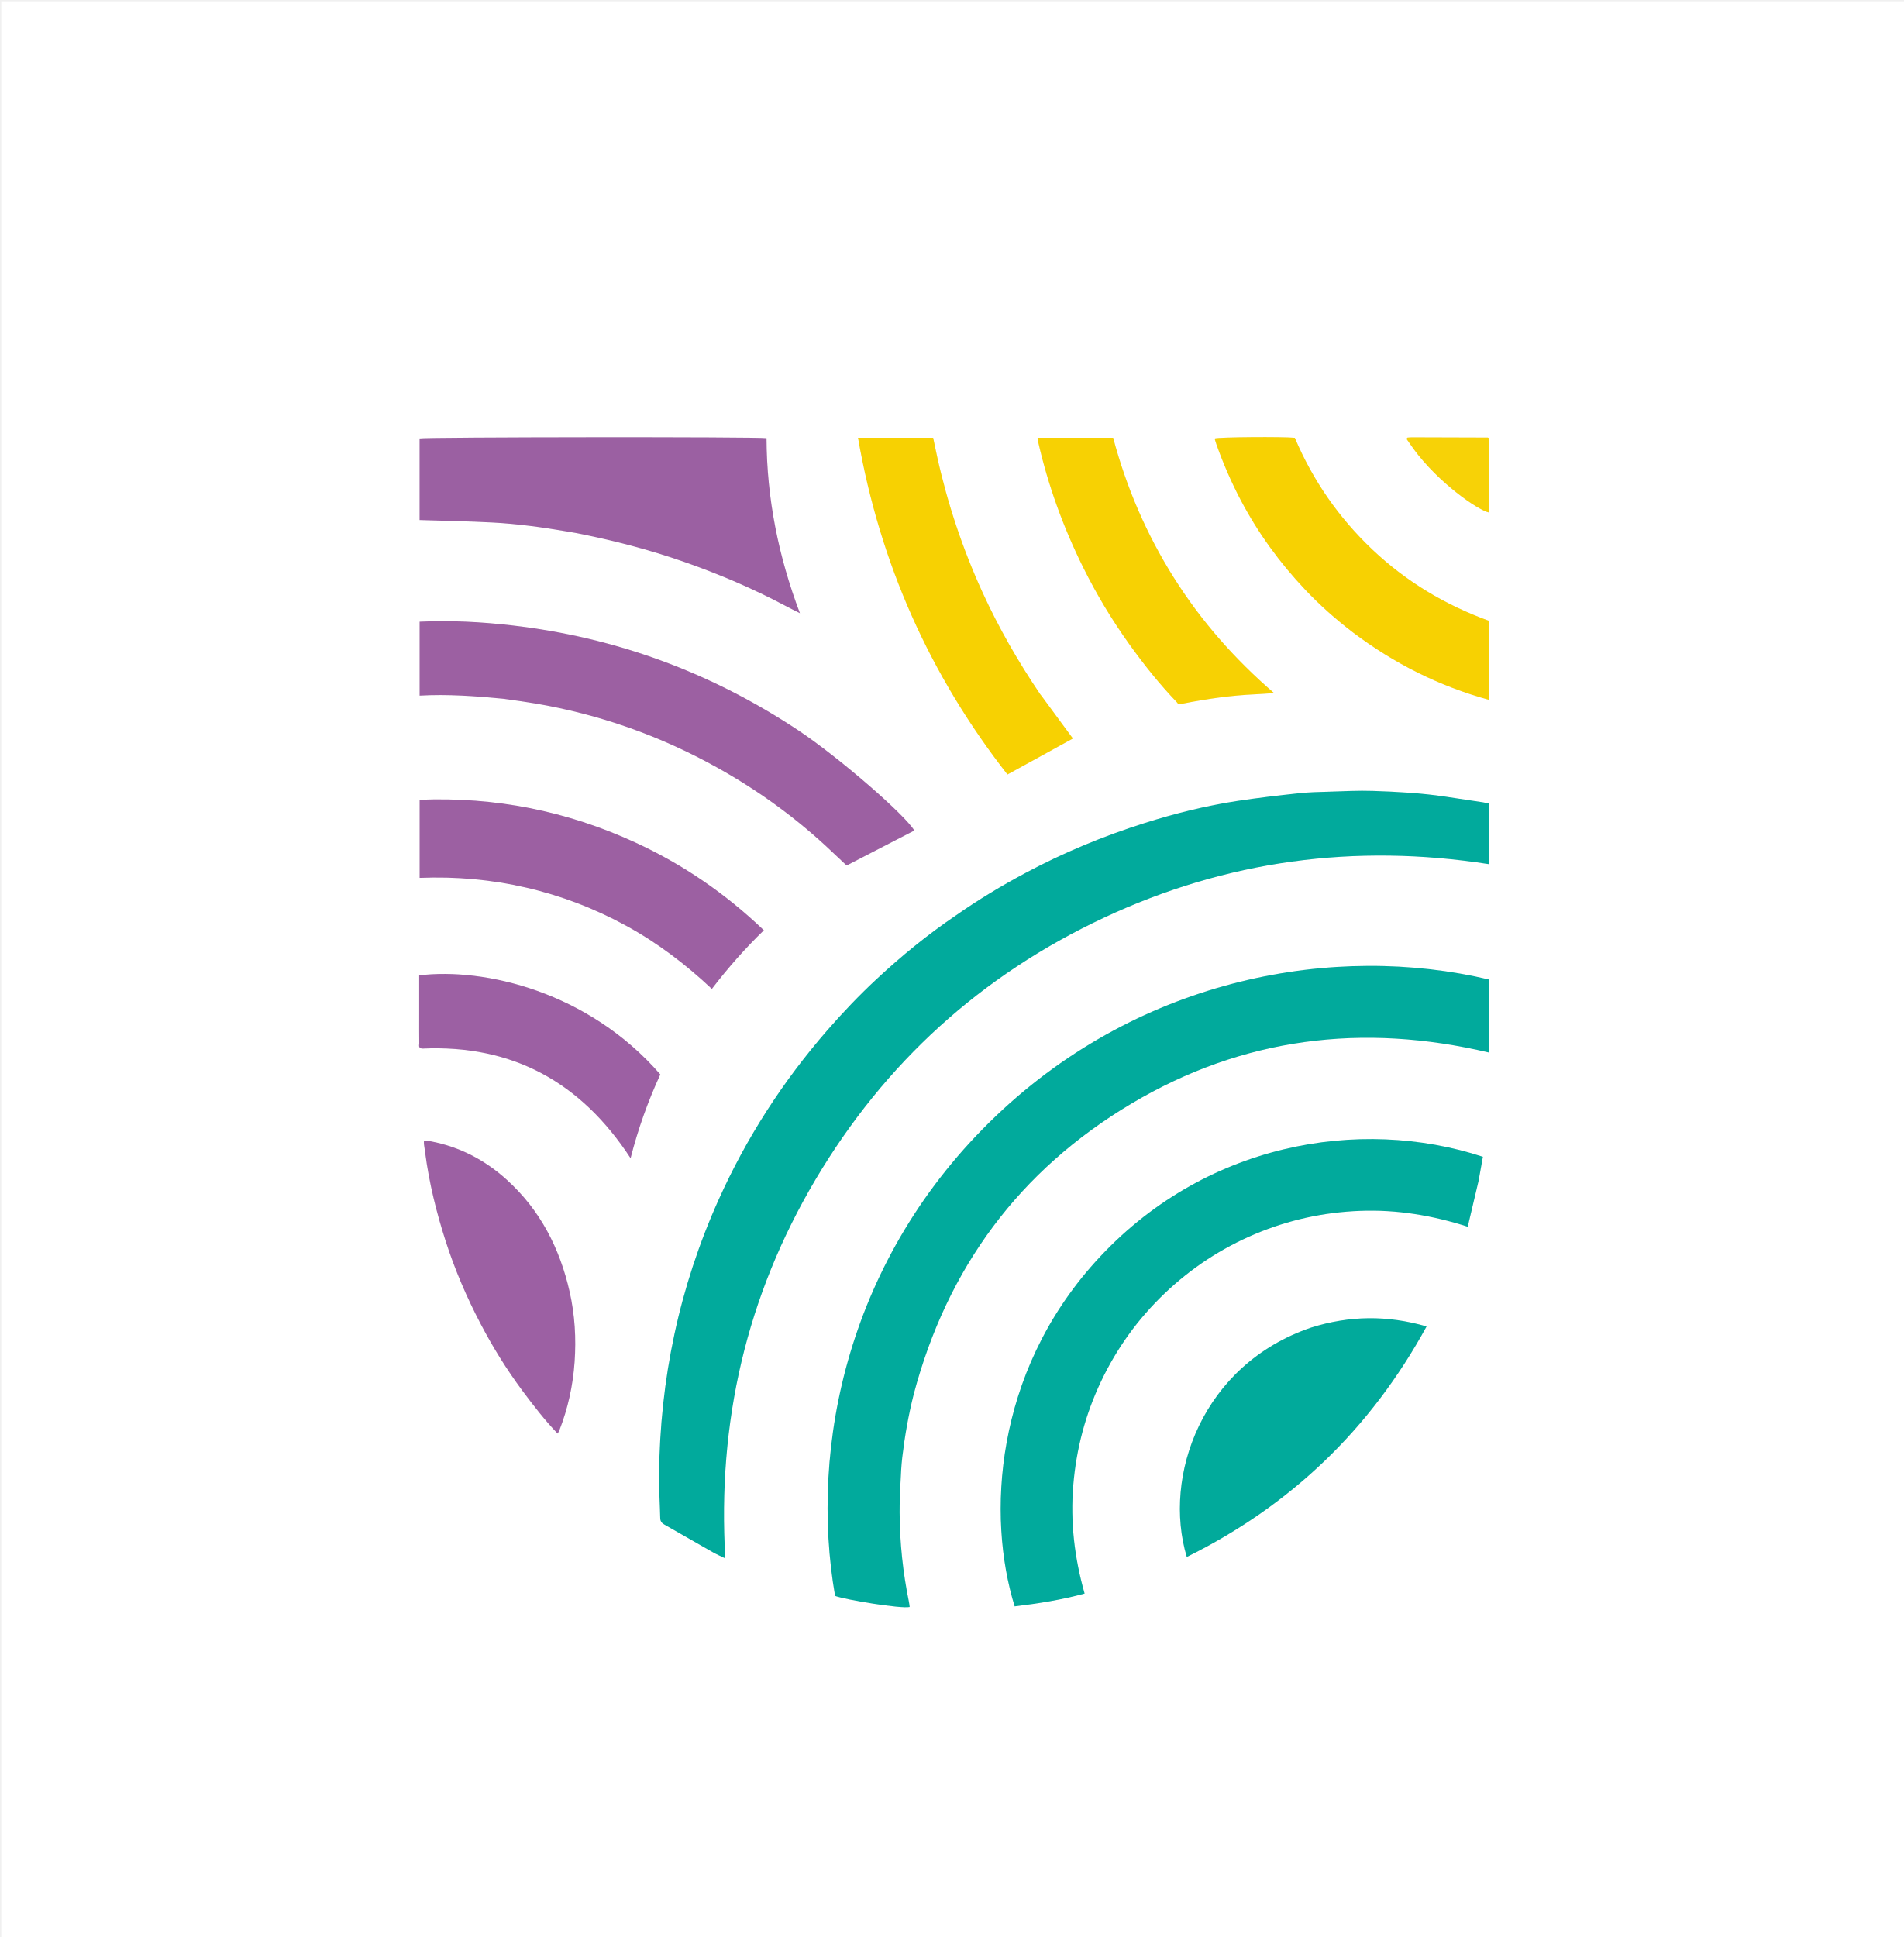
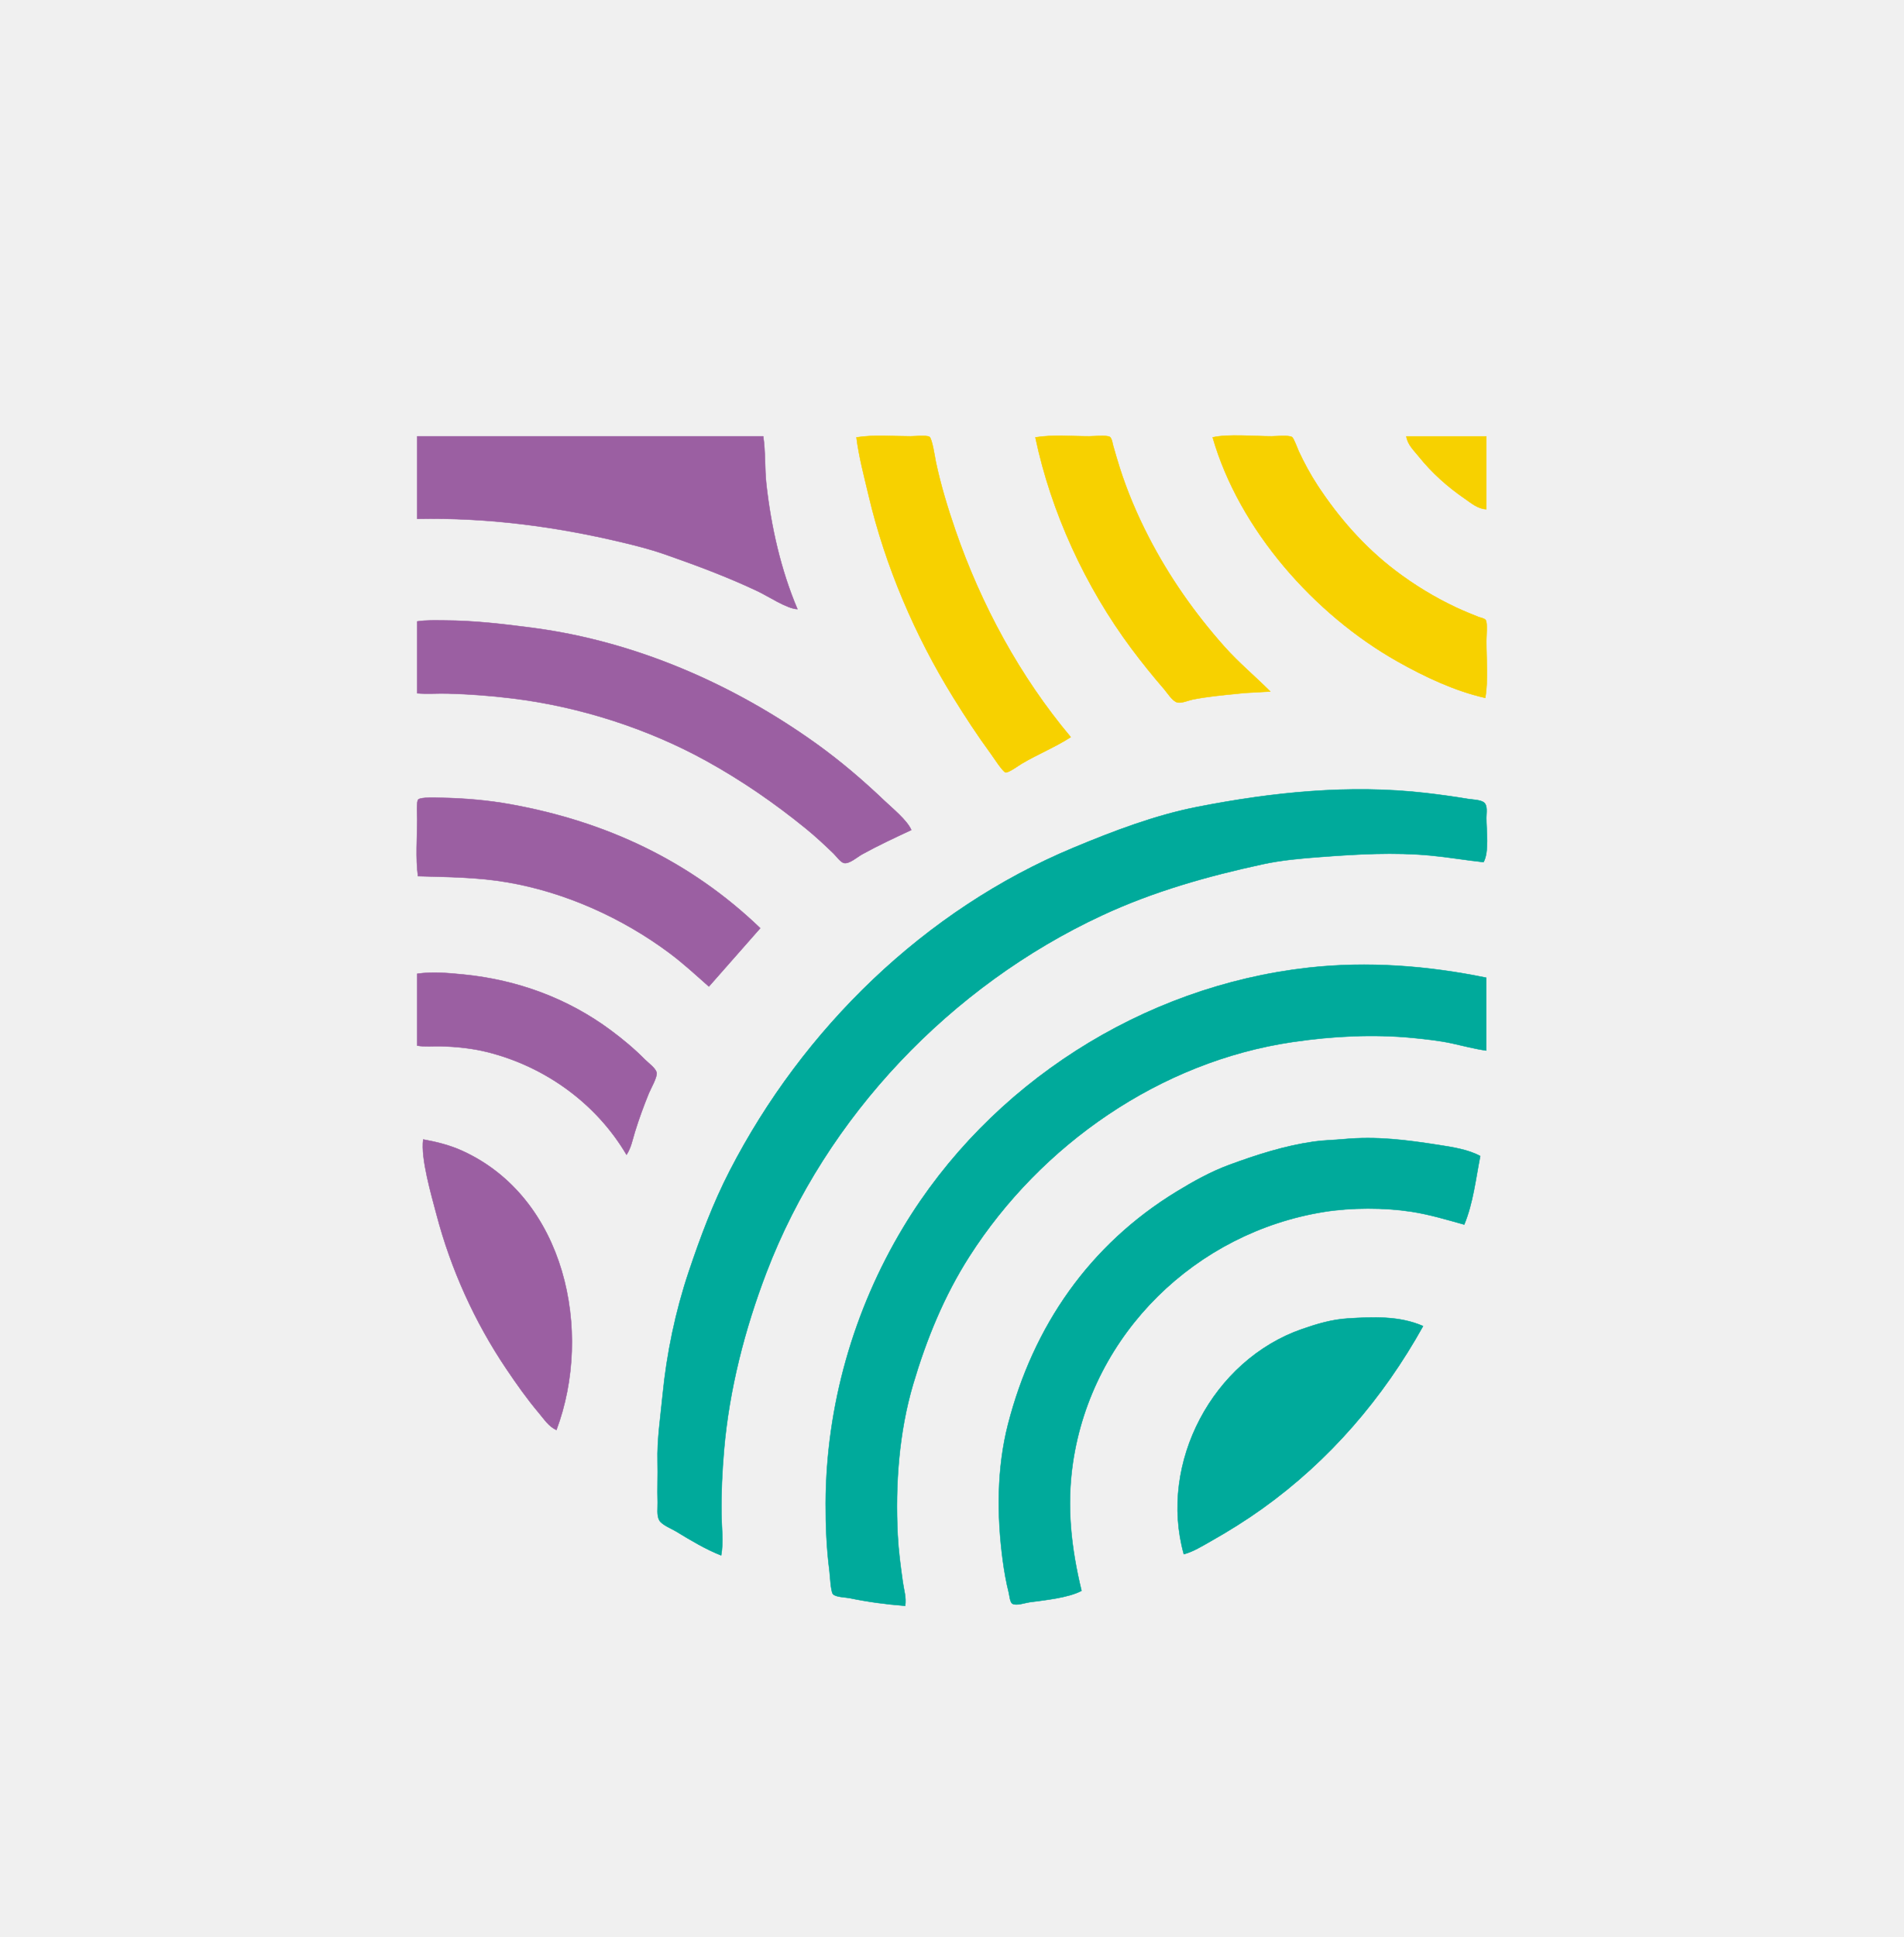
- <svg xmlns="http://www.w3.org/2000/svg" xml:space="preserve" viewBox="0 0 2980 3033">
-   <path fill="#fff" d="M2050 3036H2V2h2980v3034zm-553.574-1602.514c-44.214 29.866-85.367 63.57-124.375 99.892-27.052 25.189-52.542 51.924-76.82 79.81-69.76 80.129-126.698 168.541-170.227 265.424-61.61 137.127-91.888 281.174-93.21 431.357-.197 22.259 1.325 44.53 1.81 66.8.106 4.923 2.042 7.895 6.25 10.281 25.458 14.437 50.772 29.125 76.232 43.556 5.997 3.399 12.373 6.13 19.439 9.591-12.676-212.852 33.114-410.842 141.28-593.34 108.261-182.658 259.186-319.748 451.334-409.8 191.803-89.892 393.294-116.747 603.098-83.906v-94.856c-3.488-.745-6.667-1.594-9.902-2.088-19.689-3.005-39.391-5.922-59.087-8.88-37.481-5.632-75.283-7.613-113.077-8.876-22.576-.755-45.23.5-67.84 1.181-15.935.48-31.936.752-47.763 2.458-31.986 3.448-63.975 7.133-95.777 11.948-49.705 7.526-98.401 19.694-146.315 34.863-64.546 20.436-126.826 46.337-186.562 78.267-37.015 19.785-72.912 41.407-108.488 66.318m-65.609 748.483c52.27-196.924 165.214-349.38 339.904-453.55 174.733-104.197 362.899-127.064 560.388-80.33v-114.332c-239.168-56.74-542.313-5.11-771.512 213.283-232.591 221.624-292.86 518.652-252.23 751.883 16.806 6.17 104.023 20.442 116.78 17.295-.357-2.537-.58-5.155-1.105-7.71a714 714 0 0 1-14.632-140.45c-.075-14.944.623-29.903 1.333-44.838.662-13.928 1.22-27.903 2.863-41.735 3.919-32.987 9.606-65.691 18.211-99.516m884.315-333.961 6.437-36.69c-192.386-63.205-438.121-22.51-606.942 164.712-157.719 174.911-169.882 398.045-126.117 539.228 36.714-4.397 73.226-10.088 109.51-20.029-15.962-56.146-22.45-112.18-17.758-169.405 4.666-56.909 19.017-111.193 43.478-162.757 24.652-51.968 57.818-97.918 99.391-137.628 41.553-39.69 88.837-70.893 141.852-93.204 52.603-22.138 107.419-34.09 164.515-36.242 57.274-2.16 112.855 6.99 168.351 24.832 5.797-24.708 11.253-47.961 17.283-72.817M888.428 832.278c4.256.741 8.525 1.41 12.764 2.235 57.85 11.256 114.765 25.974 170.428 45.478 54.43 19.072 107.31 41.65 158.242 68.749 7.41 3.942 14.963 7.614 22.45 11.41-33.66-88.946-51.898-179.872-52.265-273.999-11.426-2.29-535.979-1.775-543.149.405v127.708c38.779 1.276 76.972 1.918 115.09 3.96 38.503 2.063 76.709 7.341 116.44 14.053m-99.993 261.819c16.423 2.435 32.893 4.59 49.26 7.353 100.696 17 195.55 50.597 284.78 100.254 66.077 36.772 126.627 81.001 181.35 133.2 7.43 7.088 14.96 14.07 21.614 20.32l105.96-54.739c-14.343-24.515-118.505-114.995-181.67-156.945-136.334-90.542-285.751-145.64-448.419-164.307-47.863-5.492-95.886-8.024-144.371-5.75v115.724c43.827-2.452 86.776.68 131.496 4.89m1263.603 984.91c-169.905 57.65-232.182 232.427-194.047 358.925 163.033-80.685 287.75-200.503 375.41-360.966-61.218-17.754-120.608-17.117-181.363 2.042M994.126 1318.9c-106.987-49.207-219.236-71.373-337.153-66.606v122.309c56.775-2.313 112.191 2.625 166.876 15.25 54.76 12.643 106.71 32.564 156.11 59.499 49.262 26.86 93.45 60.533 134.49 99.103 25.414-33.128 51.964-63.28 81.416-91.826-59.47-56.911-125.95-102.755-201.739-137.729m636.75-228.819c-.82-1.05-1.705-2.057-2.45-3.158-34.373-50.778-64.835-103.733-90.32-159.58-31.025-67.983-54.565-138.402-70.707-211.328-2.27-10.258-4.366-20.555-6.477-30.528h-117.646c34.111 196.188 112.304 371.53 233.941 527.234l102.464-56.343a52784 52784 0 0 0-48.804-66.297m487.546-99.538c64.212 48.424 134.74 83.916 212.949 105.385v-123.74c-68.42-24.756-129.577-61.302-182.501-111.364-52.912-50.051-93.522-108.617-121.733-175.304-18.954-1.907-117.87-1.108-124.928.937-.076.63-.359 1.329-.195 1.9.729 2.545 1.52 5.077 2.406 7.572 10.693 30.095 23.345 59.317 38.251 87.59 27 51.213 60.742 97.567 100.438 139.583 22.872 24.21 47.73 46.302 75.313 67.441m-275.547 109.578c2.65 4.568 6.515 2.081 9.8 1.434 37.214-7.331 74.667-12.699 112.6-14.403 9.101-.41 18.186-1.166 29.327-1.897-61.918-53.494-114.135-112.924-156.797-180.645-42.863-68.041-74.254-141.017-95.096-219.163h-118.36c.41 2.666.61 4.912 1.108 7.091 15.564 68.076 39.263 133.264 70.245 195.78 20.864 42.098 44.98 82.334 72.37 120.52 22.687 31.632 46.844 62.113 74.803 91.283M818.473 2178.528c17.02 22.745 34.378 45.202 54.489 66.206 1.267-2.218 2.074-3.297 2.548-4.507 13.56-34.588 21.457-70.553 24.037-107.492 2.579-36.937.46-73.73-7.745-110.011-15.436-68.259-46.095-128.004-98.478-175.467-34.023-30.827-73.389-51.368-118.65-60.116-3.48-.673-7.057-.847-10.957-1.295 0 2.52-.162 4.126.03 5.688.568 4.606 1.318 9.189 1.923 13.79 6.173 46.913 17.458 92.634 31.9 137.634 14.48 45.11 33.087 88.482 55.086 130.395 19.048 36.29 40.514 71.1 65.817 105.175M661.59 1641.894c141.781-6.55 248.579 53.535 325.623 171.658 11.67-45.757 27.23-89.385 46.566-131.15-112.66-129.84-275.63-167.6-377.513-155.135v61.679c0 14.993-.088 29.986.078 44.977.033 2.931-1.714 7.042 5.246 7.97m1551.876-938.347c38.432 52.38 100.313 95.362 117.845 99.056V686.325c-.968-.562-1.531-1.174-2.097-1.176-39.566-.157-79.131-.272-118.697-.36-2.316-.005-4.633.222-6.945.397-.243.018-.485.395-.677.643-.195.252-.328.551-.85 1.463 3.389 4.855 6.967 9.98 11.42 16.254" />
-   <path fill="#01aa9c" d="M1497.002 1433.048c35-24.473 70.897-46.095 107.912-65.88 59.736-31.93 122.016-57.831 186.562-78.267 47.914-15.17 96.61-27.337 146.315-34.863 31.802-4.815 63.791-8.5 95.777-11.948 15.827-1.706 31.828-1.978 47.764-2.458 22.609-.68 45.263-1.936 67.84-1.181 37.793 1.263 75.595 3.244 113.076 8.875 19.696 2.96 39.398 5.876 59.087 8.88 3.235.495 6.414 1.344 9.902 2.09v94.855c-209.804-32.84-411.295-5.986-603.098 83.905-192.148 90.053-343.073 227.143-451.334 409.802-108.166 182.497-153.956 380.487-141.28 593.34-7.066-3.462-13.442-6.193-19.439-9.592-25.46-14.43-50.774-29.119-76.231-43.556-4.209-2.386-6.145-5.358-6.252-10.281-.484-22.27-2.006-44.541-1.81-66.8 1.323-150.183 31.602-294.23 93.211-431.357 43.529-96.883 100.467-185.295 170.227-265.424 24.278-27.886 49.768-54.621 76.82-79.81 39.008-36.323 80.16-70.026 124.95-100.33" />
-   <path fill="#01aa9c" d="M1430.58 2182.76c-8.368 33.034-14.055 65.738-17.974 98.725-1.642 13.832-2.201 27.807-2.863 41.735-.71 14.935-1.408 29.894-1.333 44.838a714 714 0 0 0 14.632 140.45c.525 2.555.748 5.173 1.104 7.71-12.756 3.147-99.973-11.124-116.778-17.295-40.63-233.231 19.638-530.26 252.229-751.883 229.2-218.393 532.344-270.023 771.512-213.283v114.332c-197.49-46.734-385.655-23.867-560.388 80.33-174.69 104.17-287.634 256.626-340.142 454.34" />
-   <path fill="#01aa9c" d="M2314.845 1848.81c-5.743 24.054-11.199 47.307-16.996 72.015-55.496-17.843-111.077-26.991-168.351-24.832-57.096 2.152-111.912 14.104-164.515 36.242-53.015 22.31-100.3 53.514-141.852 93.204-41.573 39.71-74.74 85.66-99.391 137.628-24.46 51.564-38.812 105.848-43.478 162.757-4.691 57.225 1.796 113.26 17.758 169.405-36.284 9.941-72.796 15.632-109.51 20.029-43.765-141.183-31.602-364.317 126.117-539.228 168.82-187.221 414.556-227.917 606.942-164.711-2.127 12.122-4.282 24.405-6.724 37.49" />
-   <path fill="#9b60a2" d="M887.57 832.167c-38.873-6.602-77.08-11.88-115.583-13.943-38.117-2.042-76.31-2.684-115.089-3.96V686.556c7.17-2.18 531.723-2.695 543.149-.405.367 94.127 18.605 185.053 52.265 274-7.487-3.797-15.04-7.469-22.45-11.411-50.932-27.1-103.811-49.677-158.242-68.75-55.663-19.503-112.578-34.221-170.428-45.477-4.24-.824-8.508-1.494-13.621-2.346" />
-   <path fill="#9c60a2" d="M787.526 1094.071c-43.81-4.185-86.76-7.317-130.587-4.865V973.482c48.485-2.274 96.508.258 144.371 5.75 162.668 18.667 312.085 73.765 448.419 164.307 63.165 41.95 167.327 132.43 181.67 156.945l-105.96 54.738c-6.653-6.25-14.184-13.23-21.614-20.318-54.723-52.2-115.273-96.429-181.35-133.2-89.23-49.658-184.084-83.255-284.78-100.255-16.367-2.762-32.837-4.918-50.169-7.378" />
-   <path fill="#01aa9b" d="M2052.777 2078.71c60.016-18.862 119.406-19.5 180.623-1.745-87.659 160.463-212.376 280.281-375.409 360.966-38.135-126.498 24.142-301.276 194.786-359.22" />
-   <path fill="#9c60a2" d="M994.789 1319.27c75.125 34.604 141.606 80.448 201.076 137.36-29.452 28.546-56.002 58.697-81.416 91.825-41.04-38.57-85.228-72.242-134.49-99.103-49.4-26.935-101.35-46.856-156.11-59.499-54.685-12.625-110.101-17.563-166.876-15.25v-122.31c117.917-4.766 230.166 17.4 337.816 66.977" />
-   <path fill="#f7d102" d="M1631.32 1090.648a98549 98549 0 0 1 48.361 65.73l-102.464 56.343c-121.637-155.704-199.83-331.047-233.941-527.234h117.646c2.111 9.973 4.206 20.27 6.477 30.528 16.142 72.926 39.682 143.345 70.706 211.329 25.486 55.846 55.948 108.8 90.32 159.579.746 1.1 1.632 2.108 2.895 3.725m486.542-100.546c-27.023-20.698-51.88-42.79-74.752-67-39.696-42.016-73.438-88.37-100.438-139.582-14.906-28.274-27.558-57.496-38.251-87.591a128 128 0 0 1-2.406-7.573c-.164-.57.119-1.268.195-1.9 7.057-2.044 105.974-2.843 124.928-.936 28.21 66.687 68.821 125.253 121.733 175.304 52.924 50.062 114.081 86.608 182.5 111.365v123.74c-78.209-21.47-148.736-56.962-213.51-105.827" />
-   <path fill="#f7d103" d="M1842.423 1099.576c-27.506-28.625-51.663-59.106-74.35-90.737-27.39-38.187-51.506-78.423-72.37-120.521-30.982-62.516-54.681-127.704-70.245-195.78-.498-2.179-.699-4.425-1.107-7.091h118.359c20.842 78.146 52.233 151.122 95.096 219.163 42.662 67.72 94.879 127.15 156.797 180.645-11.141.731-20.226 1.488-29.326 1.897-37.934 1.704-75.387 7.072-112.6 14.403-3.286.647-7.15 3.134-10.254-1.979" />
-   <path fill="#9c60a3" d="M818.092 2177.926c-24.922-33.472-46.388-68.284-65.436-104.573-21.999-41.913-40.607-85.285-55.085-130.395-14.443-45-25.728-90.721-31.9-137.634-.606-4.601-1.356-9.184-1.923-13.79-.193-1.562-.03-3.168-.03-5.688 3.899.448 7.475.622 10.956 1.295 45.261 8.748 84.627 29.289 118.65 60.116 52.383 47.463 83.042 107.208 98.478 175.467 8.205 36.281 10.324 73.074 7.745 110.01-2.58 36.94-10.477 72.905-24.037 107.493-.474 1.21-1.28 2.29-2.548 4.507-20.111-21.004-37.47-43.461-54.87-66.808m-157.437-536.008c-6.025-.953-4.278-5.064-4.311-7.995-.166-14.99-.077-29.984-.078-44.977v-61.679c101.883-12.464 264.853 25.295 377.513 155.135-19.335 41.765-34.897 85.393-46.566 131.15-77.044-118.123-183.842-178.209-326.558-171.634" />
-   <path fill="#f7d207" d="M2213.028 702.972a4239 4239 0 0 1-10.983-15.68c.522-.912.655-1.211.85-1.463.192-.248.434-.625.677-.643 2.312-.175 4.63-.402 6.945-.397 39.566.088 79.131.203 118.697.36.566.002 1.129.614 2.097 1.176v116.277c-17.532-3.694-79.413-46.676-118.283-99.63" />
+ <svg xmlns="http://www.w3.org/2000/svg" width="1086" height="1105" viewBox="0 0 1086 1105">
+   <path fill="#00aa9b" fill-rule="evenodd" stroke="#00aa9b" stroke-linejoin="round" stroke-width=".25" d="M846.5 491.82c-9.99-1.08-19.97-2.8-30-3.76-20.98-2-42.06-.76-62.96.82-10.98.82-22.21 1.79-32.99 4.13-31.61 6.84-62.38 15.51-91.82 29.22-86.11 40.08-157.37 114.64-191.38 203.63-12.41 32.48-21.29 66.91-24.24 101.64-1.01 11.92-1.61 24.04-1.45 36 .09 7.84 1.25 16.12-.16 23.8-8.63-3.37-17.53-8.68-25.66-13.65-2.55-1.55-8.13-3.72-9.62-6.36-1.59-2.81-.85-7.15-.95-10.29-.26-7.65.15-15.36-.05-23-.33-12.79 1.63-25.35 2.86-38 2.32-23.8 7.34-47.9 14.96-70.58 6.59-19.63 13.82-39.02 23.33-57.47 41.84-81.2 111.27-148.92 196-184.28 22.91-9.55 46.66-18.63 71.1-23.41 42.69-8.34 86.49-12.89 130.06-7.88 7.99.92 16.08 2.05 23.97 3.36 2.41.4 7.1.49 9.12 1.94 2.41 1.74 1.49 6.21 1.49 8.82 0 6.95 1.71 19.59-1.61 25.32Zm1.56 65.93v41.55c-6.51-.87-13.17-2.71-19.64-4.11-7.07-1.53-14.75-2.36-21.92-3.07-22.84-2.27-46.3-1.02-68.9 2.31-75.54 11.13-143.61 58.44-184.48 122.32-14.41 22.53-24.49 47.27-32.05 72.82-8.14 27.51-10.27 57.39-8.85 85.93.45 9.04 1.66 18.05 2.92 27 .68 4.78 2.08 8.83 1.36 13.58-10.6-.81-21.34-2.24-31.81-4.43-2.11-.44-8.06-.51-9.44-2.34-1.25-1.67-1.64-10.79-1.97-13.31-1.65-12.69-2.17-25.68-2.13-38.5.2-55.19 15.8-110.06 44.33-157.43 49.23-81.72 136.42-137.4 231-148.02 33.93-3.81 68.4-1.12 101.58 5.7Zm-3.43 101.75c-2.55 12.91-4.05 26.84-9.13 39.08-9.97-2.79-19.8-5.74-30.05-7.34-15.45-2.4-34.43-2.39-49.87.09-73.12 11.73-132.5 69.25-143.38 143.17-3.68 25.06-.93 48.82 4.92 73-7.57 4.02-20.94 5.34-29.62 6.51-2.46.33-7.61 2.22-9.85.82-1.37-.85-1.66-4.79-2.02-6.22-1.54-6.1-2.63-12.38-3.46-18.61-3.38-25.44-3.41-52.44 3.01-77.45 14.37-56 46.48-102.42 96.18-132.76 9.5-5.8 19.62-11.43 30.09-15.28 15.56-5.73 31.53-10.86 48.05-13.24 5.61-.81 11.33-.87 17-1.4 19.05-1.8 35.82.41 54.5 3.31 7.62 1.18 16.82 2.58 23.63 6.32Zm-32.61 97c-22.83 41.09-53.46 76.76-91.8 104.16-9.49 6.78-19.3 12.9-29.45 18.62-4.87 2.75-9.88 5.9-15.27 7.34-14.54-52.01 16.51-110.73 67.5-128.43 8.55-2.96 16.93-5.47 26-6.04 14.39-.9 29.5-1.59 43.02 4.35Z" />
+   <path fill="#9b5fa2" fill-rule="evenodd" stroke="#9b5fa2" stroke-linejoin="round" stroke-width=".25" d="M435.5 248.91c1.37 9.05.77 18.45 1.8 27.59 2.71 24.09 8.24 48.63 17.73 71-5.99-.22-16.76-7.44-22.77-10.27-17.23-8.15-35.01-14.75-52.98-21.04-7.82-2.73-16.07-4.84-24.12-6.76-38.55-9.19-77.35-14.24-117.08-13.44v-47.08zm84.49 224.59c-9.5 4.44-18.95 8.82-28.14 13.9-2.6 1.44-7.29 5.61-10.3 4.92-1.94-.46-4.5-4.05-5.93-5.43-5.09-4.92-10.31-9.78-15.8-14.25-17.82-14.49-36.43-27.31-56.53-38.44-33.68-18.65-72.81-31.13-110.95-35.79-12.25-1.5-24.49-2.43-36.84-2.77-5.81-.16-11.66.35-17.42-.14v-41c5.08-.79 10.26-.57 15.42-.56 17.02.05 33.68 2.04 50.5 4.24 58.3 7.64 114.29 31.99 161.98 66.22 13.68 9.82 26.53 20.81 38.72 32.43 4.55 4.34 12.93 11.08 15.29 16.67Zm-86.19 56c-9.77 11.09-19.53 22.19-29.3 33.28-7.43-6.56-14.67-13.27-22.64-19.2-26.89-20-59.35-34.61-92.43-40.27-17.02-2.92-33.71-2.97-50.93-3.49-1.41-10.51-.44-21.7-.44-32.32 0-1.96-.57-10.31.62-11.4 1.59-1.47 10.55-1.03 12.82-.99 13.3.24 26.93 1.39 40 3.76 54.25 9.83 102.24 32.16 142.3 70.63Zm-76.3 129.25c-17.25-29.29-46.33-50.23-79.14-58.51-8.73-2.21-17.89-3.15-26.86-3.37-4.55-.12-8.98.41-13.43-.37v-41c8.74-1.27 17.7-.43 26.43.43 30.52 3.01 59.44 13.53 84.18 31.95 6.85 5.1 13.34 10.51 19.36 16.59 1.82 1.84 5.87 4.74 6.6 7.25.7 2.42-3.38 9.42-4.43 12-2.92 7.2-5.64 14.57-7.92 22-1.4 4.55-2.17 9.04-4.79 13.03Zm-116-8.72c7.63 1.36 15.29 3.3 22.38 6.53 58.68 26.81 74.66 102.98 53.62 159.21-4.38-1.99-6.96-6.1-10.02-9.72-6.76-8.01-12.8-16.59-18.64-25.27-17.99-26.71-31.55-56.73-39.72-87.78-2.9-11.05-9.16-32.25-7.62-42.97Z" />
+   <path fill="#f7d100" fill-rule="evenodd" stroke="#f7d100" stroke-linejoin="round" stroke-width=".25" d="M610.97 420.5c-8.63 5.61-18.87 9.77-27.87 15.09-1.68.99-7.77 5.47-9.37 5.02-1.65-.48-6.96-8.75-8.27-10.53-7.71-10.5-14.77-21.33-21.62-32.4-21.73-35.09-38.7-74.76-48.17-114.96-2.58-10.95-5.61-22.26-6.97-33.22 9.97-1.58 20.69-.6 30.8-.6 2.17 0 9.2-.7 10.81.28 1.61.96 3.2 11.97 3.69 14.32 2.78 13.15 6.76 26.21 11.13 38.91 14.64 42.53 36.84 83.58 65.84 118.09ZM710 395.32c-1.47.16-2.94.32-4.41.47-8.34.82-16.85 1.62-25.09 3.27-2.53.5-6.23 2.28-8.79 1.62-2.68-.69-5.64-5.44-7.39-7.48-6.53-7.56-12.78-15.29-18.75-23.3-26.23-35.21-45.76-77.62-54.77-120.4 9.91-1.61 20.63-.6 30.7-.6 2.29 0 10.08-.74 11.74.33 1.21.78 1.61 3.88 1.98 5.19 1.16 4.06 2.33 8.11 3.61 12.14 4.28 13.57 10 26.99 16.51 39.64 11.7 22.73 26.3 43.57 43.29 62.66 8.17 9.18 17.57 17 26.24 25.64-4.95.27-9.91.55-14.87.82Zm137.5 2.8c-17.35-3.9-34.71-12.11-50.24-20.88-47.19-26.67-90.13-74.99-105.3-127.74 8.61-2.03 24.11-.6 33.54-.6 2.47 0 9.83-.76 11.72.43 1.04.66 3.18 6.66 3.85 8.11 3.09 6.62 6.63 13.21 10.63 19.32 12.11 18.5 26.78 35.25 44.42 48.67 10.8 8.22 22.5 15.36 34.8 21.13 4.14 1.94 8.39 3.66 12.64 5.36 1.14.46 3.51.77 4.2 1.85 1.09 1.72.35 9.4.35 11.73 0 10.66 1.15 22.13-.61 32.62Zm.6-149.19v41.57c-4.83-.17-8.72-3.59-12.77-6.38-9.47-6.53-18.29-14.43-25.51-23.41-2.94-3.67-6.74-7.13-7.32-11.78z" />
</svg>
